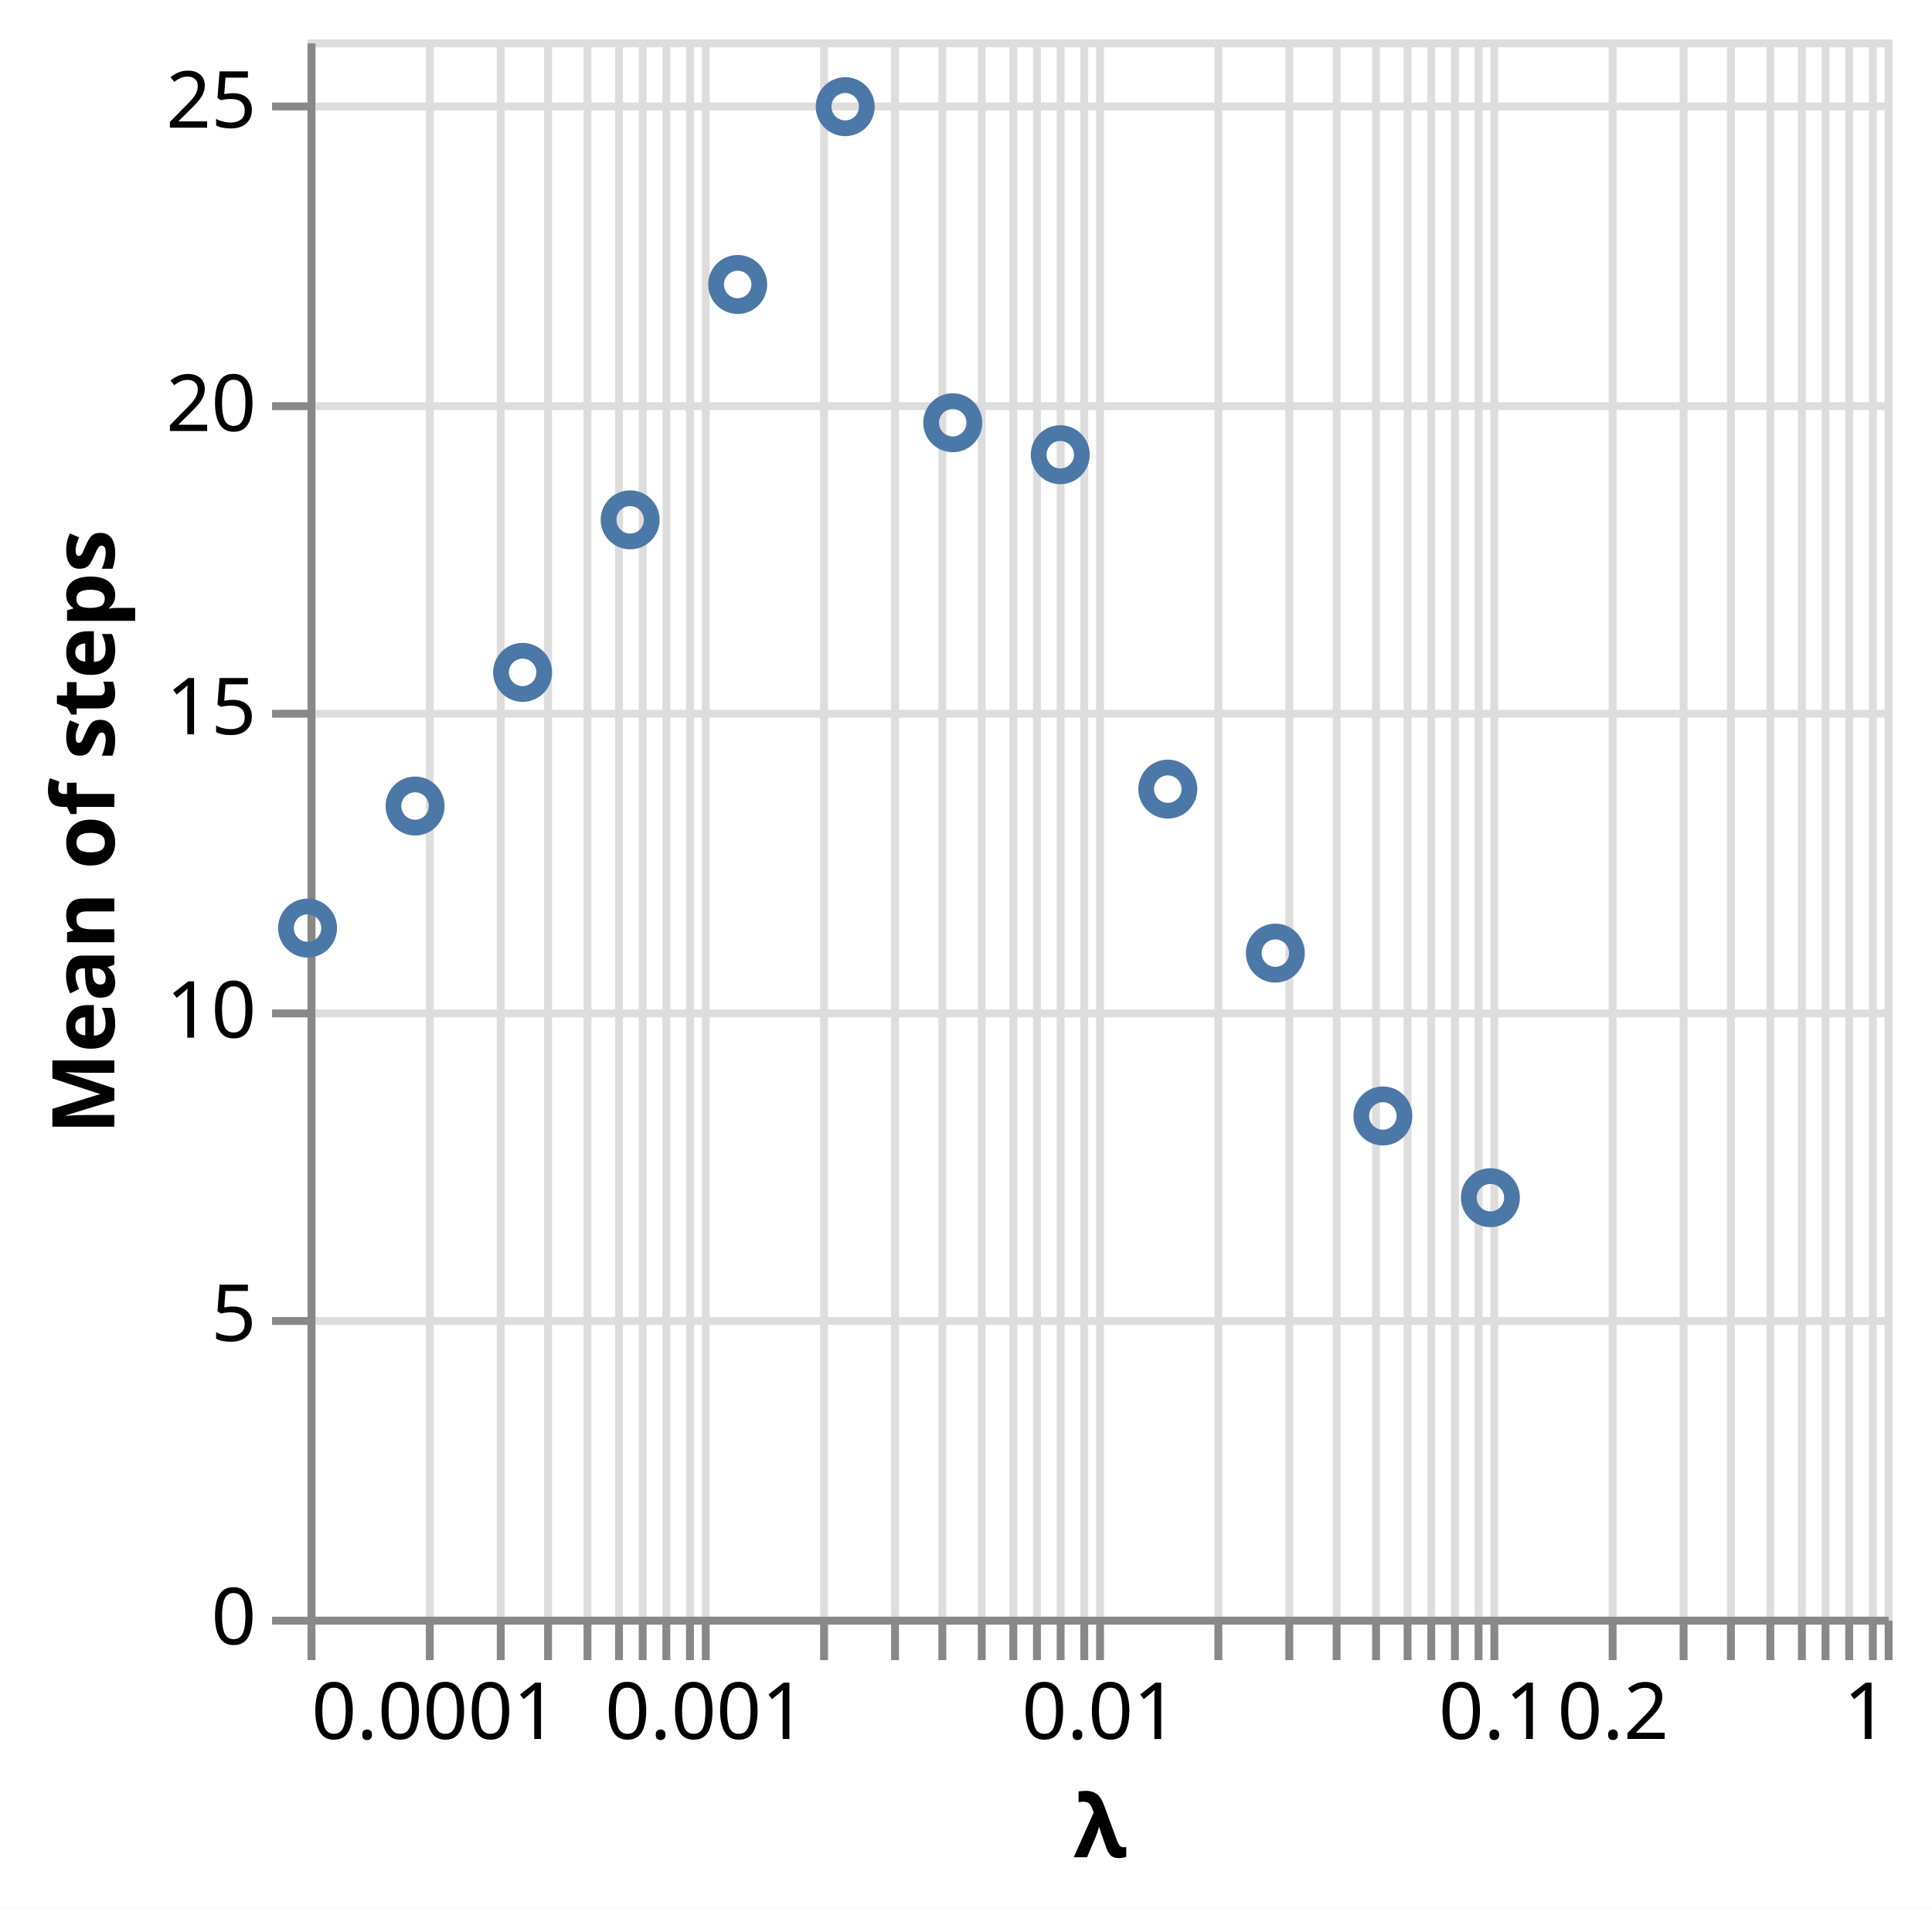
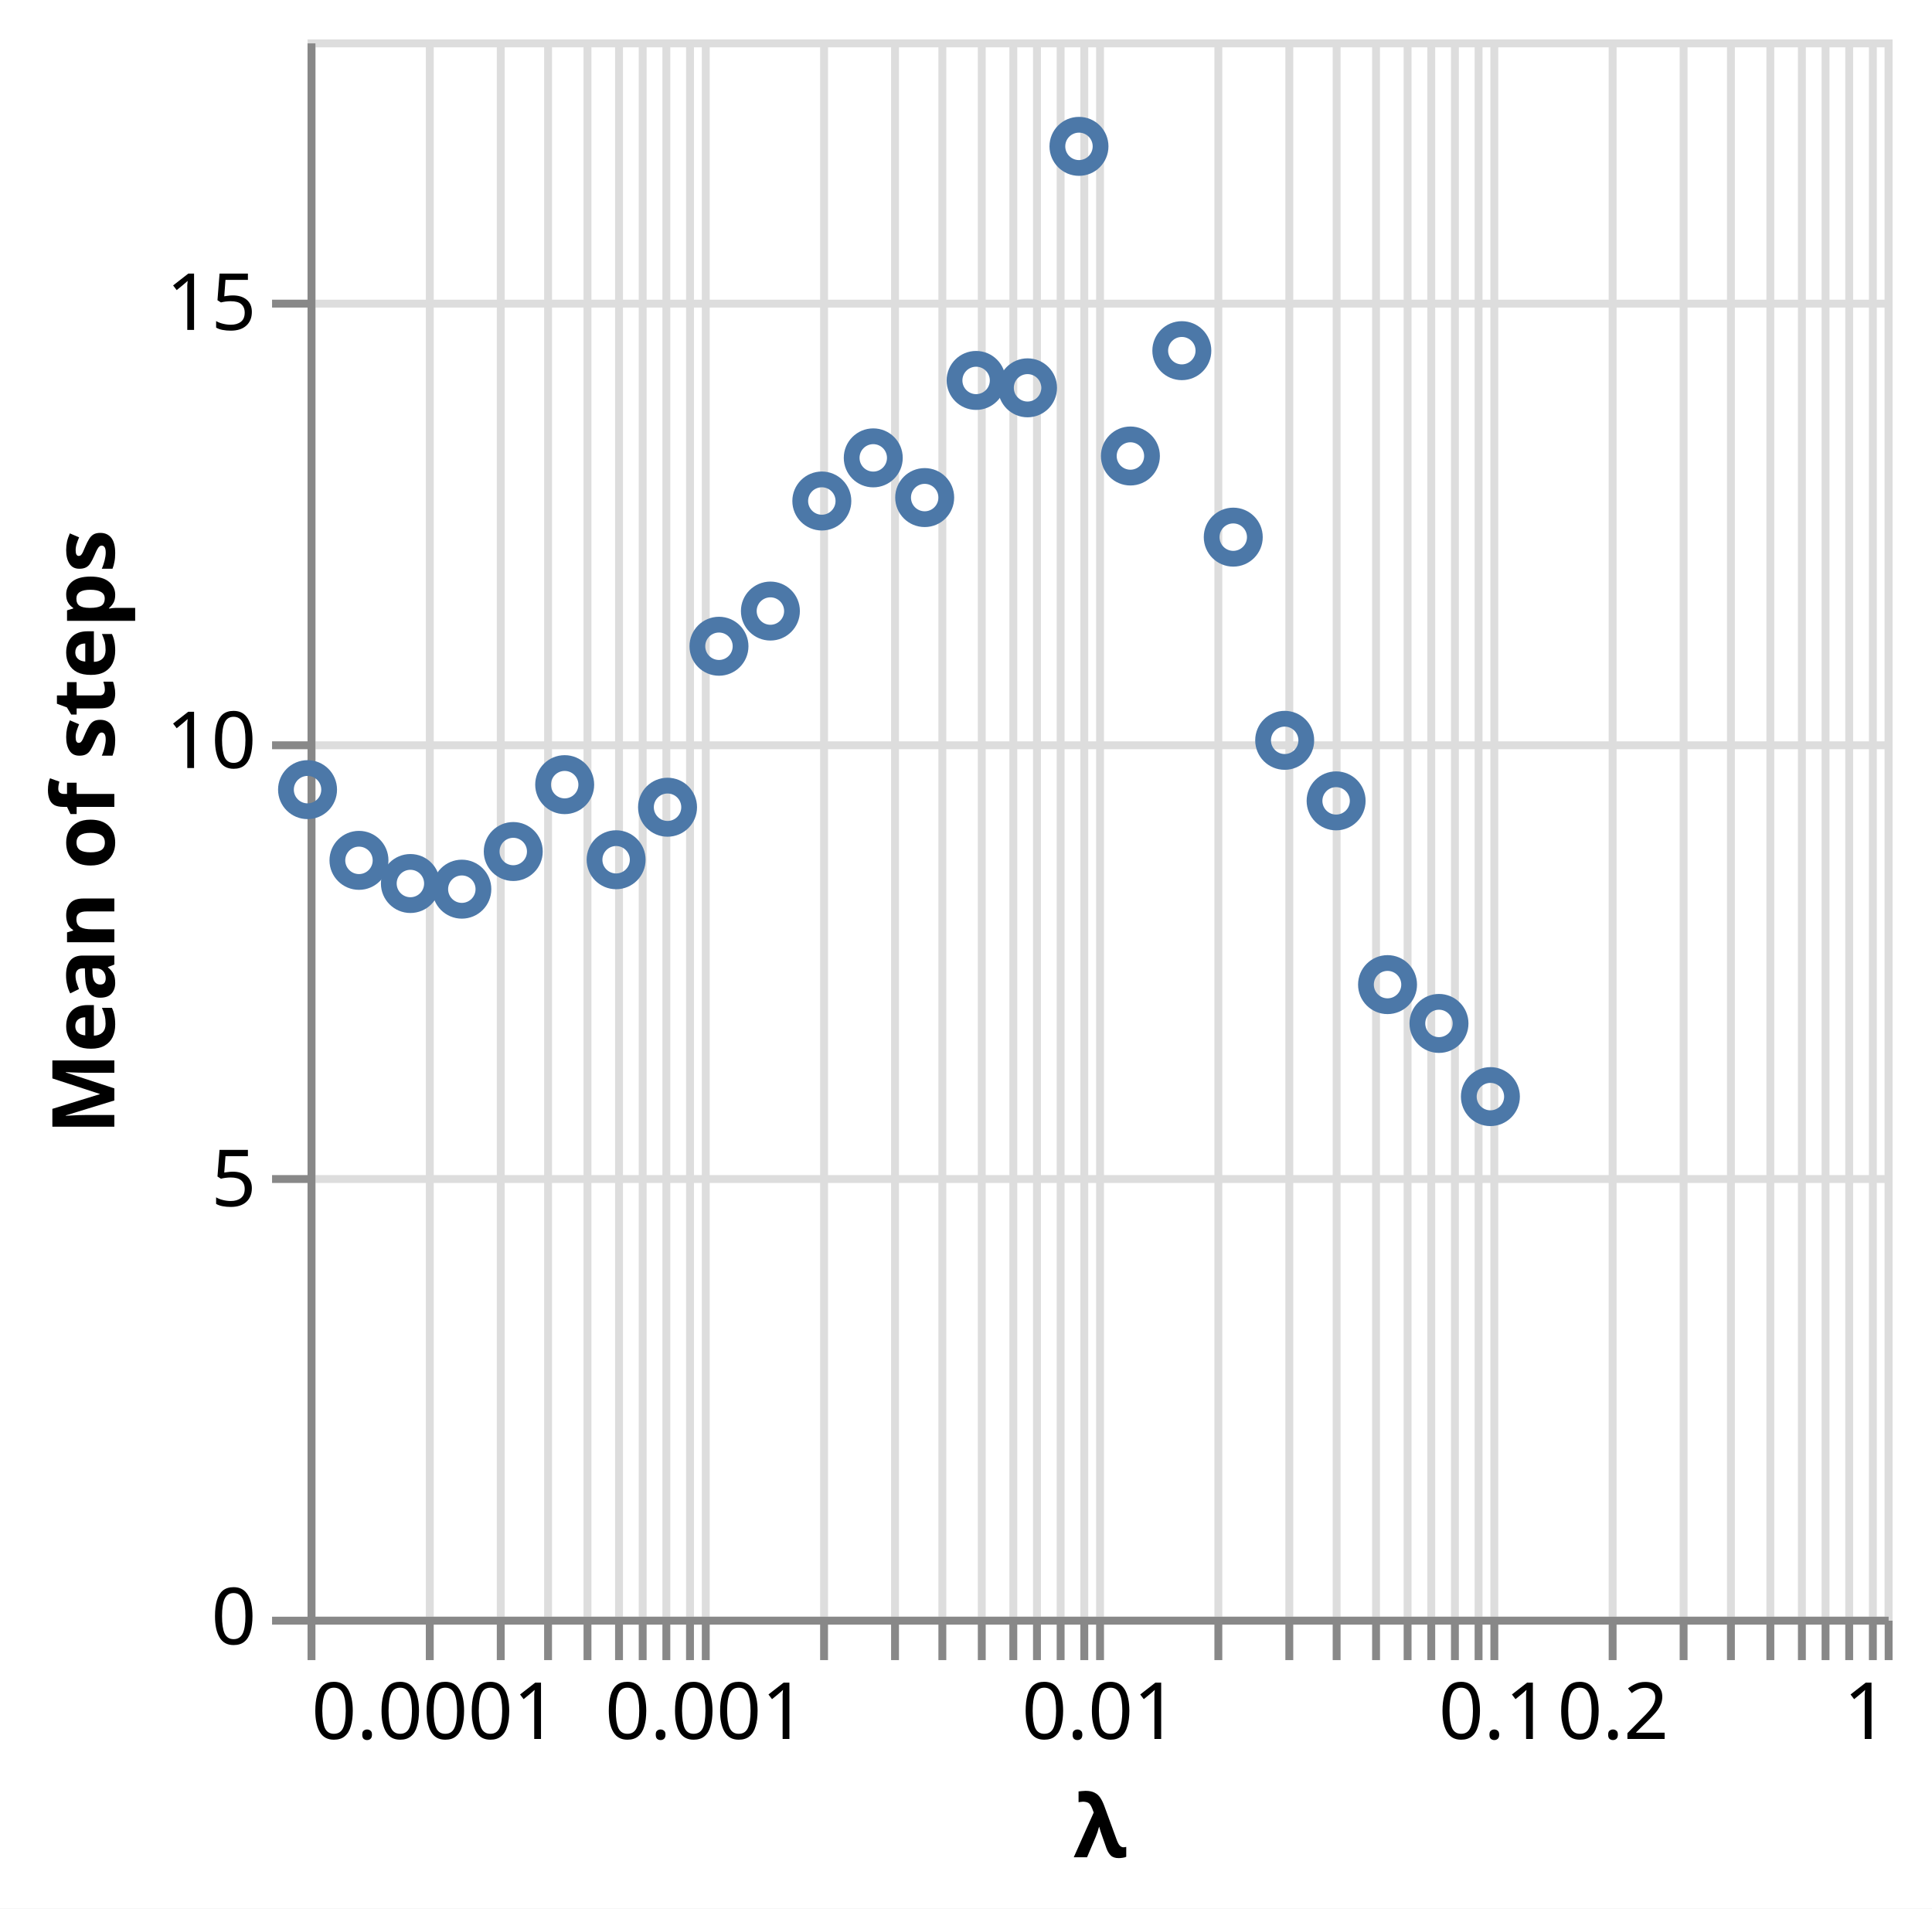
<svg xmlns="http://www.w3.org/2000/svg" class="marks" width="245" height="242" viewBox="0 0 245 242" version="1.1">
  <rect width="245" height="242" fill="white" />
  <g fill="none" stroke-miterlimit="10" transform="translate(39,5)">
    <g class="mark-group role-frame root" role="graphics-object" aria-roledescription="group mark container">
      <g transform="translate(0,0)">
        <path class="background" aria-hidden="true" d="M0.5,0.5h200v200h-200Z" stroke="#ddd" />
        <g>
          <g class="mark-group role-axis" aria-hidden="true">
            <g transform="translate(0.5,200.5)">
              <path class="background" aria-hidden="true" d="M0,0h0v0h0Z" pointer-events="none" />
              <g>
                <g class="mark-rule role-axis-grid" pointer-events="none">
                  <line transform="translate(0,-200)" x2="0" y2="200" stroke="#ddd" stroke-width="1" opacity="1" />
                  <line transform="translate(15,-200)" x2="0" y2="200" stroke="#ddd" stroke-width="1" opacity="1" />
                  <line transform="translate(24,-200)" x2="0" y2="200" stroke="#ddd" stroke-width="1" opacity="1" />
                  <line transform="translate(30,-200)" x2="0" y2="200" stroke="#ddd" stroke-width="1" opacity="1" />
                  <line transform="translate(35,-200)" x2="0" y2="200" stroke="#ddd" stroke-width="1" opacity="1" />
                  <line transform="translate(39,-200)" x2="0" y2="200" stroke="#ddd" stroke-width="1" opacity="1" />
                  <line transform="translate(42,-200)" x2="0" y2="200" stroke="#ddd" stroke-width="1" opacity="1" />
                  <line transform="translate(45,-200)" x2="0" y2="200" stroke="#ddd" stroke-width="1" opacity="1" />
                  <line transform="translate(48,-200)" x2="0" y2="200" stroke="#ddd" stroke-width="1" opacity="1" />
                  <line transform="translate(50,-200)" x2="0" y2="200" stroke="#ddd" stroke-width="1" opacity="1" />
                  <line transform="translate(65,-200)" x2="0" y2="200" stroke="#ddd" stroke-width="1" opacity="1" />
                  <line transform="translate(74,-200)" x2="0" y2="200" stroke="#ddd" stroke-width="1" opacity="1" />
                  <line transform="translate(80,-200)" x2="0" y2="200" stroke="#ddd" stroke-width="1" opacity="1" />
                  <line transform="translate(85,-200)" x2="0" y2="200" stroke="#ddd" stroke-width="1" opacity="1" />
                  <line transform="translate(89,-200)" x2="0" y2="200" stroke="#ddd" stroke-width="1" opacity="1" />
                  <line transform="translate(92,-200)" x2="0" y2="200" stroke="#ddd" stroke-width="1" opacity="1" />
                  <line transform="translate(95,-200)" x2="0" y2="200" stroke="#ddd" stroke-width="1" opacity="1" />
                  <line transform="translate(98,-200)" x2="0" y2="200" stroke="#ddd" stroke-width="1" opacity="1" />
                  <line transform="translate(100,-200)" x2="0" y2="200" stroke="#ddd" stroke-width="1" opacity="1" />
                  <line transform="translate(115,-200)" x2="0" y2="200" stroke="#ddd" stroke-width="1" opacity="1" />
                  <line transform="translate(124,-200)" x2="0" y2="200" stroke="#ddd" stroke-width="1" opacity="1" />
                  <line transform="translate(130,-200)" x2="0" y2="200" stroke="#ddd" stroke-width="1" opacity="1" />
                  <line transform="translate(135,-200)" x2="0" y2="200" stroke="#ddd" stroke-width="1" opacity="1" />
                  <line transform="translate(139,-200)" x2="0" y2="200" stroke="#ddd" stroke-width="1" opacity="1" />
                  <line transform="translate(142,-200)" x2="0" y2="200" stroke="#ddd" stroke-width="1" opacity="1" />
                  <line transform="translate(145,-200)" x2="0" y2="200" stroke="#ddd" stroke-width="1" opacity="1" />
                  <line transform="translate(148,-200)" x2="0" y2="200" stroke="#ddd" stroke-width="1" opacity="1" />
                  <line transform="translate(150,-200)" x2="0" y2="200" stroke="#ddd" stroke-width="1" opacity="1" />
                  <line transform="translate(165,-200)" x2="0" y2="200" stroke="#ddd" stroke-width="1" opacity="1" />
                  <line transform="translate(174,-200)" x2="0" y2="200" stroke="#ddd" stroke-width="1" opacity="1" />
                  <line transform="translate(180,-200)" x2="0" y2="200" stroke="#ddd" stroke-width="1" opacity="1" />
                  <line transform="translate(185,-200)" x2="0" y2="200" stroke="#ddd" stroke-width="1" opacity="1" />
                  <line transform="translate(189,-200)" x2="0" y2="200" stroke="#ddd" stroke-width="1" opacity="1" />
                  <line transform="translate(192,-200)" x2="0" y2="200" stroke="#ddd" stroke-width="1" opacity="1" />
                  <line transform="translate(195,-200)" x2="0" y2="200" stroke="#ddd" stroke-width="1" opacity="1" />
                  <line transform="translate(198,-200)" x2="0" y2="200" stroke="#ddd" stroke-width="1" opacity="1" />
                  <line transform="translate(200,-200)" x2="0" y2="200" stroke="#ddd" stroke-width="1" opacity="1" />
                </g>
              </g>
              <path class="foreground" aria-hidden="true" d="" pointer-events="none" display="none" />
            </g>
          </g>
          <g class="mark-group role-axis" aria-hidden="true">
            <g transform="translate(0.5,0.5)">
              <path class="background" aria-hidden="true" d="M0,0h0v0h0Z" pointer-events="none" />
              <g>
                <g class="mark-rule role-axis-grid" pointer-events="none">
                  <line transform="translate(0,200)" x2="200" y2="0" stroke="#ddd" stroke-width="1" opacity="1" />
-                   <line transform="translate(0,162)" x2="200" y2="0" stroke="#ddd" stroke-width="1" opacity="1" />
-                   <line transform="translate(0,123)" x2="200" y2="0" stroke="#ddd" stroke-width="1" opacity="1" />
-                   <line transform="translate(0,85)" x2="200" y2="0" stroke="#ddd" stroke-width="1" opacity="1" />
-                   <line transform="translate(0,46)" x2="200" y2="0" stroke="#ddd" stroke-width="1" opacity="1" />
-                   <line transform="translate(0,8)" x2="200" y2="0" stroke="#ddd" stroke-width="1" opacity="1" />
+                   <line transform="translate(0,144)" x2="200" y2="0" stroke="#ddd" stroke-width="1" opacity="1" />
+                   <line transform="translate(0,89)" x2="200" y2="0" stroke="#ddd" stroke-width="1" opacity="1" />
+                   <line transform="translate(0,33)" x2="200" y2="0" stroke="#ddd" stroke-width="1" opacity="1" />
                </g>
              </g>
              <path class="foreground" aria-hidden="true" d="" pointer-events="none" display="none" />
            </g>
          </g>
          <g class="mark-group role-axis" role="graphics-symbol" aria-roledescription="axis" aria-label="X-axis titled 'λ' for a log scale with values from 0.0001 to 1">
            <g transform="translate(0.5,200.5)">
              <path class="background" aria-hidden="true" d="M0,0h0v0h0Z" pointer-events="none" />
              <g>
                <g class="mark-rule role-axis-tick" pointer-events="none">
                  <line transform="translate(0,0)" x2="0" y2="5" stroke="#888" stroke-width="1" opacity="1" />
                  <line transform="translate(15,0)" x2="0" y2="5" stroke="#888" stroke-width="1" opacity="1" />
                  <line transform="translate(24,0)" x2="0" y2="5" stroke="#888" stroke-width="1" opacity="1" />
                  <line transform="translate(30,0)" x2="0" y2="5" stroke="#888" stroke-width="1" opacity="1" />
                  <line transform="translate(35,0)" x2="0" y2="5" stroke="#888" stroke-width="1" opacity="1" />
                  <line transform="translate(39,0)" x2="0" y2="5" stroke="#888" stroke-width="1" opacity="1" />
                  <line transform="translate(42,0)" x2="0" y2="5" stroke="#888" stroke-width="1" opacity="1" />
                  <line transform="translate(45,0)" x2="0" y2="5" stroke="#888" stroke-width="1" opacity="1" />
                  <line transform="translate(48,0)" x2="0" y2="5" stroke="#888" stroke-width="1" opacity="1" />
                  <line transform="translate(50,0)" x2="0" y2="5" stroke="#888" stroke-width="1" opacity="1" />
                  <line transform="translate(65,0)" x2="0" y2="5" stroke="#888" stroke-width="1" opacity="1" />
                  <line transform="translate(74,0)" x2="0" y2="5" stroke="#888" stroke-width="1" opacity="1" />
                  <line transform="translate(80,0)" x2="0" y2="5" stroke="#888" stroke-width="1" opacity="1" />
                  <line transform="translate(85,0)" x2="0" y2="5" stroke="#888" stroke-width="1" opacity="1" />
                  <line transform="translate(89,0)" x2="0" y2="5" stroke="#888" stroke-width="1" opacity="1" />
                  <line transform="translate(92,0)" x2="0" y2="5" stroke="#888" stroke-width="1" opacity="1" />
                  <line transform="translate(95,0)" x2="0" y2="5" stroke="#888" stroke-width="1" opacity="1" />
                  <line transform="translate(98,0)" x2="0" y2="5" stroke="#888" stroke-width="1" opacity="1" />
                  <line transform="translate(100,0)" x2="0" y2="5" stroke="#888" stroke-width="1" opacity="1" />
                  <line transform="translate(115,0)" x2="0" y2="5" stroke="#888" stroke-width="1" opacity="1" />
                  <line transform="translate(124,0)" x2="0" y2="5" stroke="#888" stroke-width="1" opacity="1" />
                  <line transform="translate(130,0)" x2="0" y2="5" stroke="#888" stroke-width="1" opacity="1" />
                  <line transform="translate(135,0)" x2="0" y2="5" stroke="#888" stroke-width="1" opacity="1" />
                  <line transform="translate(139,0)" x2="0" y2="5" stroke="#888" stroke-width="1" opacity="1" />
                  <line transform="translate(142,0)" x2="0" y2="5" stroke="#888" stroke-width="1" opacity="1" />
                  <line transform="translate(145,0)" x2="0" y2="5" stroke="#888" stroke-width="1" opacity="1" />
                  <line transform="translate(148,0)" x2="0" y2="5" stroke="#888" stroke-width="1" opacity="1" />
                  <line transform="translate(150,0)" x2="0" y2="5" stroke="#888" stroke-width="1" opacity="1" />
                  <line transform="translate(165,0)" x2="0" y2="5" stroke="#888" stroke-width="1" opacity="1" />
                  <line transform="translate(174,0)" x2="0" y2="5" stroke="#888" stroke-width="1" opacity="1" />
                  <line transform="translate(180,0)" x2="0" y2="5" stroke="#888" stroke-width="1" opacity="1" />
                  <line transform="translate(185,0)" x2="0" y2="5" stroke="#888" stroke-width="1" opacity="1" />
                  <line transform="translate(189,0)" x2="0" y2="5" stroke="#888" stroke-width="1" opacity="1" />
                  <line transform="translate(192,0)" x2="0" y2="5" stroke="#888" stroke-width="1" opacity="1" />
                  <line transform="translate(195,0)" x2="0" y2="5" stroke="#888" stroke-width="1" opacity="1" />
                  <line transform="translate(198,0)" x2="0" y2="5" stroke="#888" stroke-width="1" opacity="1" />
                  <line transform="translate(200,0)" x2="0" y2="5" stroke="#888" stroke-width="1" opacity="1" />
                </g>
                <g class="mark-text role-axis-label" pointer-events="none">
                  <text text-anchor="start" transform="translate(0,15)" font-family="sans-serif" font-size="10px" fill="#000" opacity="1">0.0001</text>
                  <text text-anchor="middle" transform="translate(15.0515,15)" font-family="sans-serif" font-size="10px" fill="#000" opacity="0">0.0002</text>
                  <text text-anchor="middle" transform="translate(23.85606,15)" font-family="sans-serif" font-size="10px" fill="#000" opacity="1" />
                  <text text-anchor="middle" transform="translate(30.103,15)" font-family="sans-serif" font-size="10px" fill="#000" opacity="1" />
                  <text text-anchor="middle" transform="translate(34.9485,15)" font-family="sans-serif" font-size="10px" fill="#000" opacity="1" />
                  <text text-anchor="middle" transform="translate(38.90756,15)" font-family="sans-serif" font-size="10px" fill="#000" opacity="1" />
                  <text text-anchor="middle" transform="translate(42.2549,15)" font-family="sans-serif" font-size="10px" fill="#000" opacity="1" />
                  <text text-anchor="middle" transform="translate(45.1545,15)" font-family="sans-serif" font-size="10px" fill="#000" opacity="1" />
                  <text text-anchor="middle" transform="translate(47.71213,15)" font-family="sans-serif" font-size="10px" fill="#000" opacity="1" />
                  <text text-anchor="middle" transform="translate(50,15)" font-family="sans-serif" font-size="10px" fill="#000" opacity="1">0.001</text>
                  <text text-anchor="middle" transform="translate(65.0515,15)" font-family="sans-serif" font-size="10px" fill="#000" opacity="0">0.002</text>
                  <text text-anchor="middle" transform="translate(73.85606,15)" font-family="sans-serif" font-size="10px" fill="#000" opacity="1" />
                  <text text-anchor="middle" transform="translate(80.103,15)" font-family="sans-serif" font-size="10px" fill="#000" opacity="1" />
                  <text text-anchor="middle" transform="translate(84.9485,15)" font-family="sans-serif" font-size="10px" fill="#000" opacity="1" />
                  <text text-anchor="middle" transform="translate(88.90756,15)" font-family="sans-serif" font-size="10px" fill="#000" opacity="1" />
                  <text text-anchor="middle" transform="translate(92.2549,15)" font-family="sans-serif" font-size="10px" fill="#000" opacity="1" />
                  <text text-anchor="middle" transform="translate(95.1545,15)" font-family="sans-serif" font-size="10px" fill="#000" opacity="1" />
                  <text text-anchor="middle" transform="translate(97.71213,15)" font-family="sans-serif" font-size="10px" fill="#000" opacity="1" />
                  <text text-anchor="middle" transform="translate(100,15)" font-family="sans-serif" font-size="10px" fill="#000" opacity="1">0.01</text>
                  <text text-anchor="middle" transform="translate(115.0515,15)" font-family="sans-serif" font-size="10px" fill="#000" opacity="0">0.02</text>
                  <text text-anchor="middle" transform="translate(123.8561,15)" font-family="sans-serif" font-size="10px" fill="#000" opacity="1" />
                  <text text-anchor="middle" transform="translate(130.103,15)" font-family="sans-serif" font-size="10px" fill="#000" opacity="1" />
                  <text text-anchor="middle" transform="translate(134.9485,15)" font-family="sans-serif" font-size="10px" fill="#000" opacity="1" />
                  <text text-anchor="middle" transform="translate(138.9076,15)" font-family="sans-serif" font-size="10px" fill="#000" opacity="1" />
                  <text text-anchor="middle" transform="translate(142.2549,15)" font-family="sans-serif" font-size="10px" fill="#000" opacity="1" />
                  <text text-anchor="middle" transform="translate(145.1545,15)" font-family="sans-serif" font-size="10px" fill="#000" opacity="1" />
                  <text text-anchor="middle" transform="translate(147.7121,15)" font-family="sans-serif" font-size="10px" fill="#000" opacity="1" />
                  <text text-anchor="middle" transform="translate(150,15)" font-family="sans-serif" font-size="10px" fill="#000" opacity="1">0.1</text>
                  <text text-anchor="middle" transform="translate(165.0515,15)" font-family="sans-serif" font-size="10px" fill="#000" opacity="1">0.2</text>
                  <text text-anchor="middle" transform="translate(173.8561,15)" font-family="sans-serif" font-size="10px" fill="#000" opacity="1" />
                  <text text-anchor="middle" transform="translate(180.103,15)" font-family="sans-serif" font-size="10px" fill="#000" opacity="1" />
                  <text text-anchor="middle" transform="translate(184.9485,15)" font-family="sans-serif" font-size="10px" fill="#000" opacity="1" />
                  <text text-anchor="middle" transform="translate(188.9076,15)" font-family="sans-serif" font-size="10px" fill="#000" opacity="1" />
                  <text text-anchor="middle" transform="translate(192.2549,15)" font-family="sans-serif" font-size="10px" fill="#000" opacity="1" />
                  <text text-anchor="middle" transform="translate(195.1545,15)" font-family="sans-serif" font-size="10px" fill="#000" opacity="1" />
                  <text text-anchor="middle" transform="translate(197.7121,15)" font-family="sans-serif" font-size="10px" fill="#000" opacity="1" />
                  <text text-anchor="end" transform="translate(200,15)" font-family="sans-serif" font-size="10px" fill="#000" opacity="1">1</text>
                </g>
                <g class="mark-rule role-axis-domain" pointer-events="none">
                  <line transform="translate(0,0)" x2="200" y2="0" stroke="#888" stroke-width="1" opacity="1" />
                </g>
                <g class="mark-text role-axis-title" pointer-events="none">
                  <text text-anchor="middle" transform="translate(100,30)" font-family="sans-serif" font-size="11px" font-weight="bold" fill="#000" opacity="1">λ</text>
                </g>
              </g>
              <path class="foreground" aria-hidden="true" d="" pointer-events="none" display="none" />
            </g>
          </g>
-           <g class="mark-group role-axis" role="graphics-symbol" aria-roledescription="axis" aria-label="Y-axis titled 'Mean of steps' for a linear scale with values from 0 to 26">
+           <g class="mark-group role-axis" role="graphics-symbol" aria-roledescription="axis" aria-label="Y-axis titled 'Mean of steps' for a linear scale with values from 0 to 18">
            <g transform="translate(0.5,0.5)">
              <path class="background" aria-hidden="true" d="M0,0h0v0h0Z" pointer-events="none" />
              <g>
                <g class="mark-rule role-axis-tick" pointer-events="none">
                  <line transform="translate(0,200)" x2="-5" y2="0" stroke="#888" stroke-width="1" opacity="1" />
-                   <line transform="translate(0,162)" x2="-5" y2="0" stroke="#888" stroke-width="1" opacity="1" />
-                   <line transform="translate(0,123)" x2="-5" y2="0" stroke="#888" stroke-width="1" opacity="1" />
-                   <line transform="translate(0,85)" x2="-5" y2="0" stroke="#888" stroke-width="1" opacity="1" />
-                   <line transform="translate(0,46)" x2="-5" y2="0" stroke="#888" stroke-width="1" opacity="1" />
-                   <line transform="translate(0,8)" x2="-5" y2="0" stroke="#888" stroke-width="1" opacity="1" />
+                   <line transform="translate(0,144)" x2="-5" y2="0" stroke="#888" stroke-width="1" opacity="1" />
+                   <line transform="translate(0,89)" x2="-5" y2="0" stroke="#888" stroke-width="1" opacity="1" />
+                   <line transform="translate(0,33)" x2="-5" y2="0" stroke="#888" stroke-width="1" opacity="1" />
                </g>
                <g class="mark-text role-axis-label" pointer-events="none">
                  <text text-anchor="end" transform="translate(-7,203)" font-family="sans-serif" font-size="10px" fill="#000" opacity="1">0</text>
-                   <text text-anchor="end" transform="translate(-7,164.5385)" font-family="sans-serif" font-size="10px" fill="#000" opacity="1">5</text>
-                   <text text-anchor="end" transform="translate(-7,126.0769)" font-family="sans-serif" font-size="10px" fill="#000" opacity="1">10</text>
-                   <text text-anchor="end" transform="translate(-7,87.61538)" font-family="sans-serif" font-size="10px" fill="#000" opacity="1">15</text>
-                   <text text-anchor="end" transform="translate(-7,49.15385)" font-family="sans-serif" font-size="10px" fill="#000" opacity="1">20</text>
-                   <text text-anchor="end" transform="translate(-7,10.69231)" font-family="sans-serif" font-size="10px" fill="#000" opacity="1">25</text>
+                   <text text-anchor="end" transform="translate(-7,147.4444)" font-family="sans-serif" font-size="10px" fill="#000" opacity="1">5</text>
+                   <text text-anchor="end" transform="translate(-7,91.88889)" font-family="sans-serif" font-size="10px" fill="#000" opacity="1">10</text>
+                   <text text-anchor="end" transform="translate(-7,36.33333)" font-family="sans-serif" font-size="10px" fill="#000" opacity="1">15</text>
                </g>
                <g class="mark-rule role-axis-domain" pointer-events="none">
                  <line transform="translate(0,200)" x2="0" y2="-200" stroke="#888" stroke-width="1" opacity="1" />
                </g>
                <g class="mark-text role-axis-title" pointer-events="none">
                  <text text-anchor="middle" transform="translate(-23,100) rotate(-90) translate(0,-2)" font-family="sans-serif" font-size="11px" font-weight="bold" fill="#000" opacity="1">Mean of steps</text>
                </g>
              </g>
              <path class="foreground" aria-hidden="true" d="" pointer-events="none" display="none" />
            </g>
          </g>
          <g class="mark-symbol role-mark marks" role="graphics-object" aria-roledescription="symbol mark container">
-             <path aria-label="λ: 0.0001; Mean of steps: 11.3515248796" role="graphics-symbol" aria-roledescription="point" transform="translate(0,112.6806)" d="M2.739,0A2.739,2.739,0,1,1,-2.739,0A2.739,2.739,0,1,1,2.739,0" stroke="#4c78a8" stroke-width="2" />
-             <path aria-label="λ: 0.000187381742286; Mean of steps: 13.3632958801" role="graphics-symbol" aria-roledescription="point" transform="translate(13.63636,97.20542)" d="M2.739,0A2.739,2.739,0,1,1,-2.739,0A2.739,2.739,0,1,1,2.739,0" stroke="#4c78a8" stroke-width="2" />
-             <path aria-label="λ: 0.000351119173422; Mean of steps: 15.5666131621" role="graphics-symbol" aria-roledescription="point" transform="translate(27.27273,80.25682)" d="M2.739,0A2.739,2.739,0,1,1,-2.739,0A2.739,2.739,0,1,1,2.739,0" stroke="#4c78a8" stroke-width="2" />
-             <path aria-label="λ: 0.000657933224658; Mean of steps: 18.0807918673" role="graphics-symbol" aria-roledescription="point" transform="translate(40.90909,60.91699)" d="M2.739,0A2.739,2.739,0,1,1,-2.739,0A2.739,2.739,0,1,1,2.739,0" stroke="#4c78a8" stroke-width="2" />
-             <path aria-label="λ: 0.00123284673944; Mean of steps: 21.9604066346" role="graphics-symbol" aria-roledescription="point" transform="translate(54.54545,31.0738)" d="M2.739,0A2.739,2.739,0,1,1,-2.739,0A2.739,2.739,0,1,1,2.739,0" stroke="#4c78a8" stroke-width="2" />
-             <path aria-label="λ: 0.00231012970008; Mean of steps: 24.8913857678" role="graphics-symbol" aria-roledescription="point" transform="translate(68.18182,8.527802)" d="M2.739,0A2.739,2.739,0,1,1,-2.739,0A2.739,2.739,0,1,1,2.739,0" stroke="#4c78a8" stroke-width="2" />
-             <path aria-label="λ: 0.00432876128108; Mean of steps: 19.6816479401" role="graphics-symbol" aria-roledescription="point" transform="translate(81.81818,48.60271)" d="M2.739,0A2.739,2.739,0,1,1,-2.739,0A2.739,2.739,0,1,1,2.739,0" stroke="#4c78a8" stroke-width="2" />
-             <path aria-label="λ: 0.0081113083079; Mean of steps: 19.1546281434" role="graphics-symbol" aria-roledescription="point" transform="translate(95.45455,52.65671)" d="M2.739,0A2.739,2.739,0,1,1,-2.739,0A2.739,2.739,0,1,1,2.739,0" stroke="#4c78a8" stroke-width="2" />
-             <path aria-label="λ: 0.0151991108295; Mean of steps: 13.6420545746" role="graphics-symbol" aria-roledescription="point" transform="translate(109.0909,95.06112)" d="M2.739,0A2.739,2.739,0,1,1,-2.739,0A2.739,2.739,0,1,1,2.739,0" stroke="#4c78a8" stroke-width="2" />
-             <path aria-label="λ: 0.0284803586844; Mean of steps: 10.9390048154" role="graphics-symbol" aria-roledescription="point" transform="translate(122.7273,115.8538)" d="M2.739,0A2.739,2.739,0,1,1,-2.739,0A2.739,2.739,0,1,1,2.739,0" stroke="#4c78a8" stroke-width="2" />
-             <path aria-label="λ: 0.0533669923121; Mean of steps: 8.25468164794" role="graphics-symbol" aria-roledescription="point" transform="translate(136.3636,136.5024)" d="M2.739,0A2.739,2.739,0,1,1,-2.739,0A2.739,2.739,0,1,1,2.739,0" stroke="#4c78a8" stroke-width="2" />
-             <path aria-label="λ: 0.1; Mean of steps: 6.90743713216" role="graphics-symbol" aria-roledescription="point" transform="translate(150,146.8659)" d="M2.739,0A2.739,2.739,0,1,1,-2.739,0A2.739,2.739,0,1,1,2.739,0" stroke="#4c78a8" stroke-width="2" />
+             <path aria-label="λ: 0.0001; Mean of steps: 9.43864978903" role="graphics-symbol" aria-roledescription="point" transform="translate(0,95.12611)" d="M2.739,0A2.739,2.739,0,1,1,-2.739,0A2.739,2.739,0,1,1,2.739,0" stroke="#4c78a8" stroke-width="2" />
+             <path aria-label="λ: 0.000135031403787; Mean of steps: 8.63164556962" role="graphics-symbol" aria-roledescription="point" transform="translate(6.521739,104.0928)" d="M2.739,0A2.739,2.739,0,1,1,-2.739,0A2.739,2.739,0,1,1,2.739,0" stroke="#4c78a8" stroke-width="2" />
+             <path aria-label="λ: 0.000182334800087; Mean of steps: 8.36734177215" role="graphics-symbol" aria-roledescription="point" transform="translate(13.04348,107.0295)" d="M2.739,0A2.739,2.739,0,1,1,-2.739,0A2.739,2.739,0,1,1,2.739,0" stroke="#4c78a8" stroke-width="2" />
+             <path aria-label="λ: 0.000246209240149; Mean of steps: 8.30286919831" role="graphics-symbol" aria-roledescription="point" transform="translate(19.56522,107.7459)" d="M2.739,0A2.739,2.739,0,1,1,-2.739,0A2.739,2.739,0,1,1,2.739,0" stroke="#4c78a8" stroke-width="2" />
+             <path aria-label="λ: 0.000332459793227; Mean of steps: 8.73248945148" role="graphics-symbol" aria-roledescription="point" transform="translate(26.08696,102.9723)" d="M2.739,0A2.739,2.739,0,1,1,-2.739,0A2.739,2.739,0,1,1,2.739,0" stroke="#4c78a8" stroke-width="2" />
+             <path aria-label="λ: 0.000448925125822; Mean of steps: 9.49561181435" role="graphics-symbol" aria-roledescription="point" transform="translate(32.6087,94.4932)" d="M2.739,0A2.739,2.739,0,1,1,-2.739,0A2.739,2.739,0,1,1,2.739,0" stroke="#4c78a8" stroke-width="2" />
+             <path aria-label="λ: 0.00060618989935; Mean of steps: 8.63864978903" role="graphics-symbol" aria-roledescription="point" transform="translate(39.13043,104.015)" d="M2.739,0A2.739,2.739,0,1,1,-2.739,0A2.739,2.739,0,1,1,2.739,0" stroke="#4c78a8" stroke-width="2" />
+             <path aria-label="λ: 0.000818546730707; Mean of steps: 9.23797468354" role="graphics-symbol" aria-roledescription="point" transform="translate(45.65217,97.35584)" d="M2.739,0A2.739,2.739,0,1,1,-2.739,0A2.739,2.739,0,1,1,2.739,0" stroke="#4c78a8" stroke-width="2" />
+             <path aria-label="λ: 0.00110529514113; Mean of steps: 11.075021097" role="graphics-symbol" aria-roledescription="point" transform="translate(52.17391,76.94421)" d="M2.739,0A2.739,2.739,0,1,1,-2.739,0A2.739,2.739,0,1,1,2.739,0" stroke="#4c78a8" stroke-width="2" />
+             <path aria-label="λ: 0.00149249554505; Mean of steps: 11.4766244726" role="graphics-symbol" aria-roledescription="point" transform="translate(58.69565,72.48195)" d="M2.739,0A2.739,2.739,0,1,1,-2.739,0A2.739,2.739,0,1,1,2.739,0" stroke="#4c78a8" stroke-width="2" />
+             <path aria-label="λ: 0.00201533768594; Mean of steps: 12.7324894515" role="graphics-symbol" aria-roledescription="point" transform="translate(65.21739,58.52789)" d="M2.739,0A2.739,2.739,0,1,1,-2.739,0A2.739,2.739,0,1,1,2.739,0" stroke="#4c78a8" stroke-width="2" />
+             <path aria-label="λ: 0.00272133876838; Mean of steps: 13.2248101266" role="graphics-symbol" aria-roledescription="point" transform="translate(71.73913,53.05767)" d="M2.739,0A2.739,2.739,0,1,1,-2.739,0A2.739,2.739,0,1,1,2.739,0" stroke="#4c78a8" stroke-width="2" />
+             <path aria-label="λ: 0.00367466194074; Mean of steps: 12.7717299578" role="graphics-symbol" aria-roledescription="point" transform="translate(78.26087,58.09189)" d="M2.739,0A2.739,2.739,0,1,1,-2.739,0A2.739,2.739,0,1,1,2.739,0" stroke="#4c78a8" stroke-width="2" />
+             <path aria-label="λ: 0.004961947603; Mean of steps: 14.1085232068" role="graphics-symbol" aria-roledescription="point" transform="translate(84.78261,43.23863)" d="M2.739,0A2.739,2.739,0,1,1,-2.739,0A2.739,2.739,0,1,1,2.739,0" stroke="#4c78a8" stroke-width="2" />
+             <path aria-label="λ: 0.00670018750351; Mean of steps: 14.0241350211" role="graphics-symbol" aria-roledescription="point" transform="translate(91.30435,44.17628)" d="M2.739,0A2.739,2.739,0,1,1,-2.739,0A2.739,2.739,0,1,1,2.739,0" stroke="#4c78a8" stroke-width="2" />
+             <path aria-label="λ: 0.00904735724235; Mean of steps: 16.7797468354" role="graphics-symbol" aria-roledescription="point" transform="translate(97.82609,13.55837)" d="M2.739,0A2.739,2.739,0,1,1,-2.739,0A2.739,2.739,0,1,1,2.739,0" stroke="#4c78a8" stroke-width="2" />
+             <path aria-label="λ: 0.01221677349; Mean of steps: 13.2461603376" role="graphics-symbol" aria-roledescription="point" transform="translate(104.3478,52.82044)" d="M2.739,0A2.739,2.739,0,1,1,-2.739,0A2.739,2.739,0,1,1,2.739,0" stroke="#4c78a8" stroke-width="2" />
+             <path aria-label="λ: 0.016496480741; Mean of steps: 14.448185654" role="graphics-symbol" aria-roledescription="point" transform="translate(110.8696,39.4646)" d="M2.739,0A2.739,2.739,0,1,1,-2.739,0A2.739,2.739,0,1,1,2.739,0" stroke="#4c78a8" stroke-width="2" />
+             <path aria-label="λ: 0.02227542952; Mean of steps: 12.3201687764" role="graphics-symbol" aria-roledescription="point" transform="translate(117.3913,63.10924)" d="M2.739,0A2.739,2.739,0,1,1,-2.739,0A2.739,2.739,0,1,1,2.739,0" stroke="#4c78a8" stroke-width="2" />
+             <path aria-label="λ: 0.0300788251804; Mean of steps: 10.0014345992" role="graphics-symbol" aria-roledescription="point" transform="translate(123.913,88.87295)" d="M2.739,0A2.739,2.739,0,1,1,-2.739,0A2.739,2.739,0,1,1,2.739,0" stroke="#4c78a8" stroke-width="2" />
+             <path aria-label="λ: 0.0406158598838; Mean of steps: 9.31054852321" role="graphics-symbol" aria-roledescription="point" transform="translate(130.4348,96.54946)" d="M2.739,0A2.739,2.739,0,1,1,-2.739,0A2.739,2.739,0,1,1,2.739,0" stroke="#4c78a8" stroke-width="2" />
+             <path aria-label="λ: 0.0548441657612; Mean of steps: 7.21358649789" role="graphics-symbol" aria-roledescription="point" transform="translate(136.9565,119.849)" d="M2.739,0A2.739,2.739,0,1,1,-2.739,0A2.739,2.739,0,1,1,2.739,0" stroke="#4c78a8" stroke-width="2" />
+             <path aria-label="λ: 0.0740568469226; Mean of steps: 6.77063291139" role="graphics-symbol" aria-roledescription="point" transform="translate(143.4783,124.7707)" d="M2.739,0A2.739,2.739,0,1,1,-2.739,0A2.739,2.739,0,1,1,2.739,0" stroke="#4c78a8" stroke-width="2" />
+             <path aria-label="λ: 0.1; Mean of steps: 5.93552742616" role="graphics-symbol" aria-roledescription="point" transform="translate(150,134.0497)" d="M2.739,0A2.739,2.739,0,1,1,-2.739,0A2.739,2.739,0,1,1,2.739,0" stroke="#4c78a8" stroke-width="2" />
          </g>
        </g>
        <path class="foreground" aria-hidden="true" d="" display="none" />
      </g>
    </g>
  </g>
</svg>
